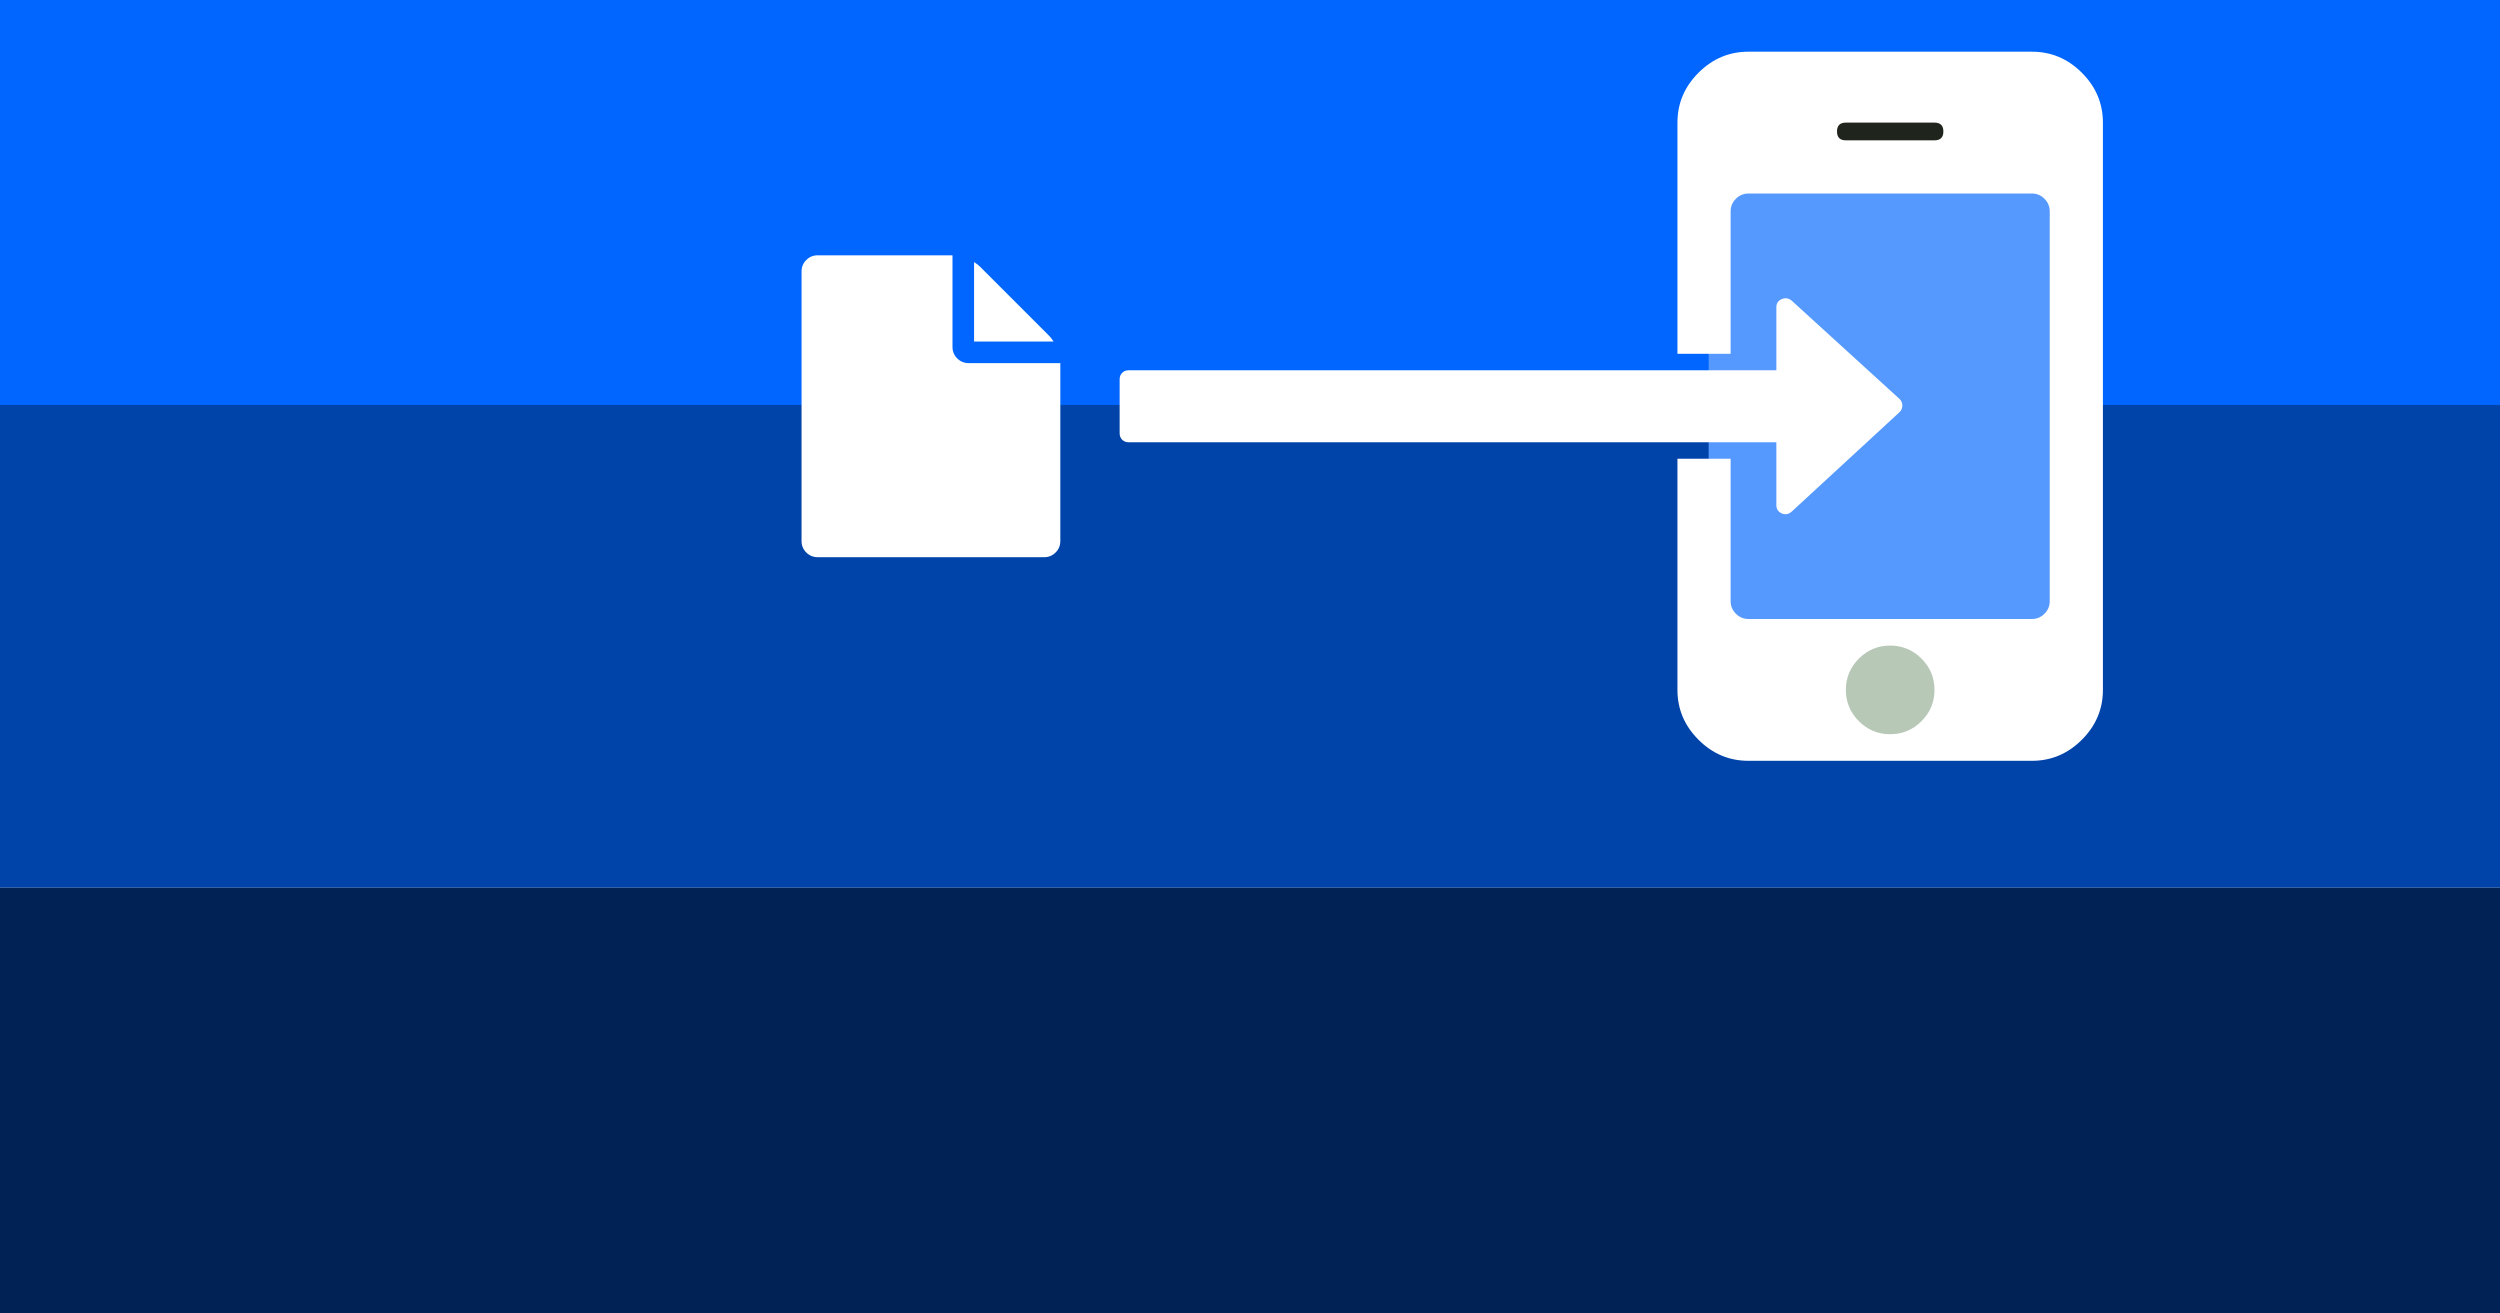
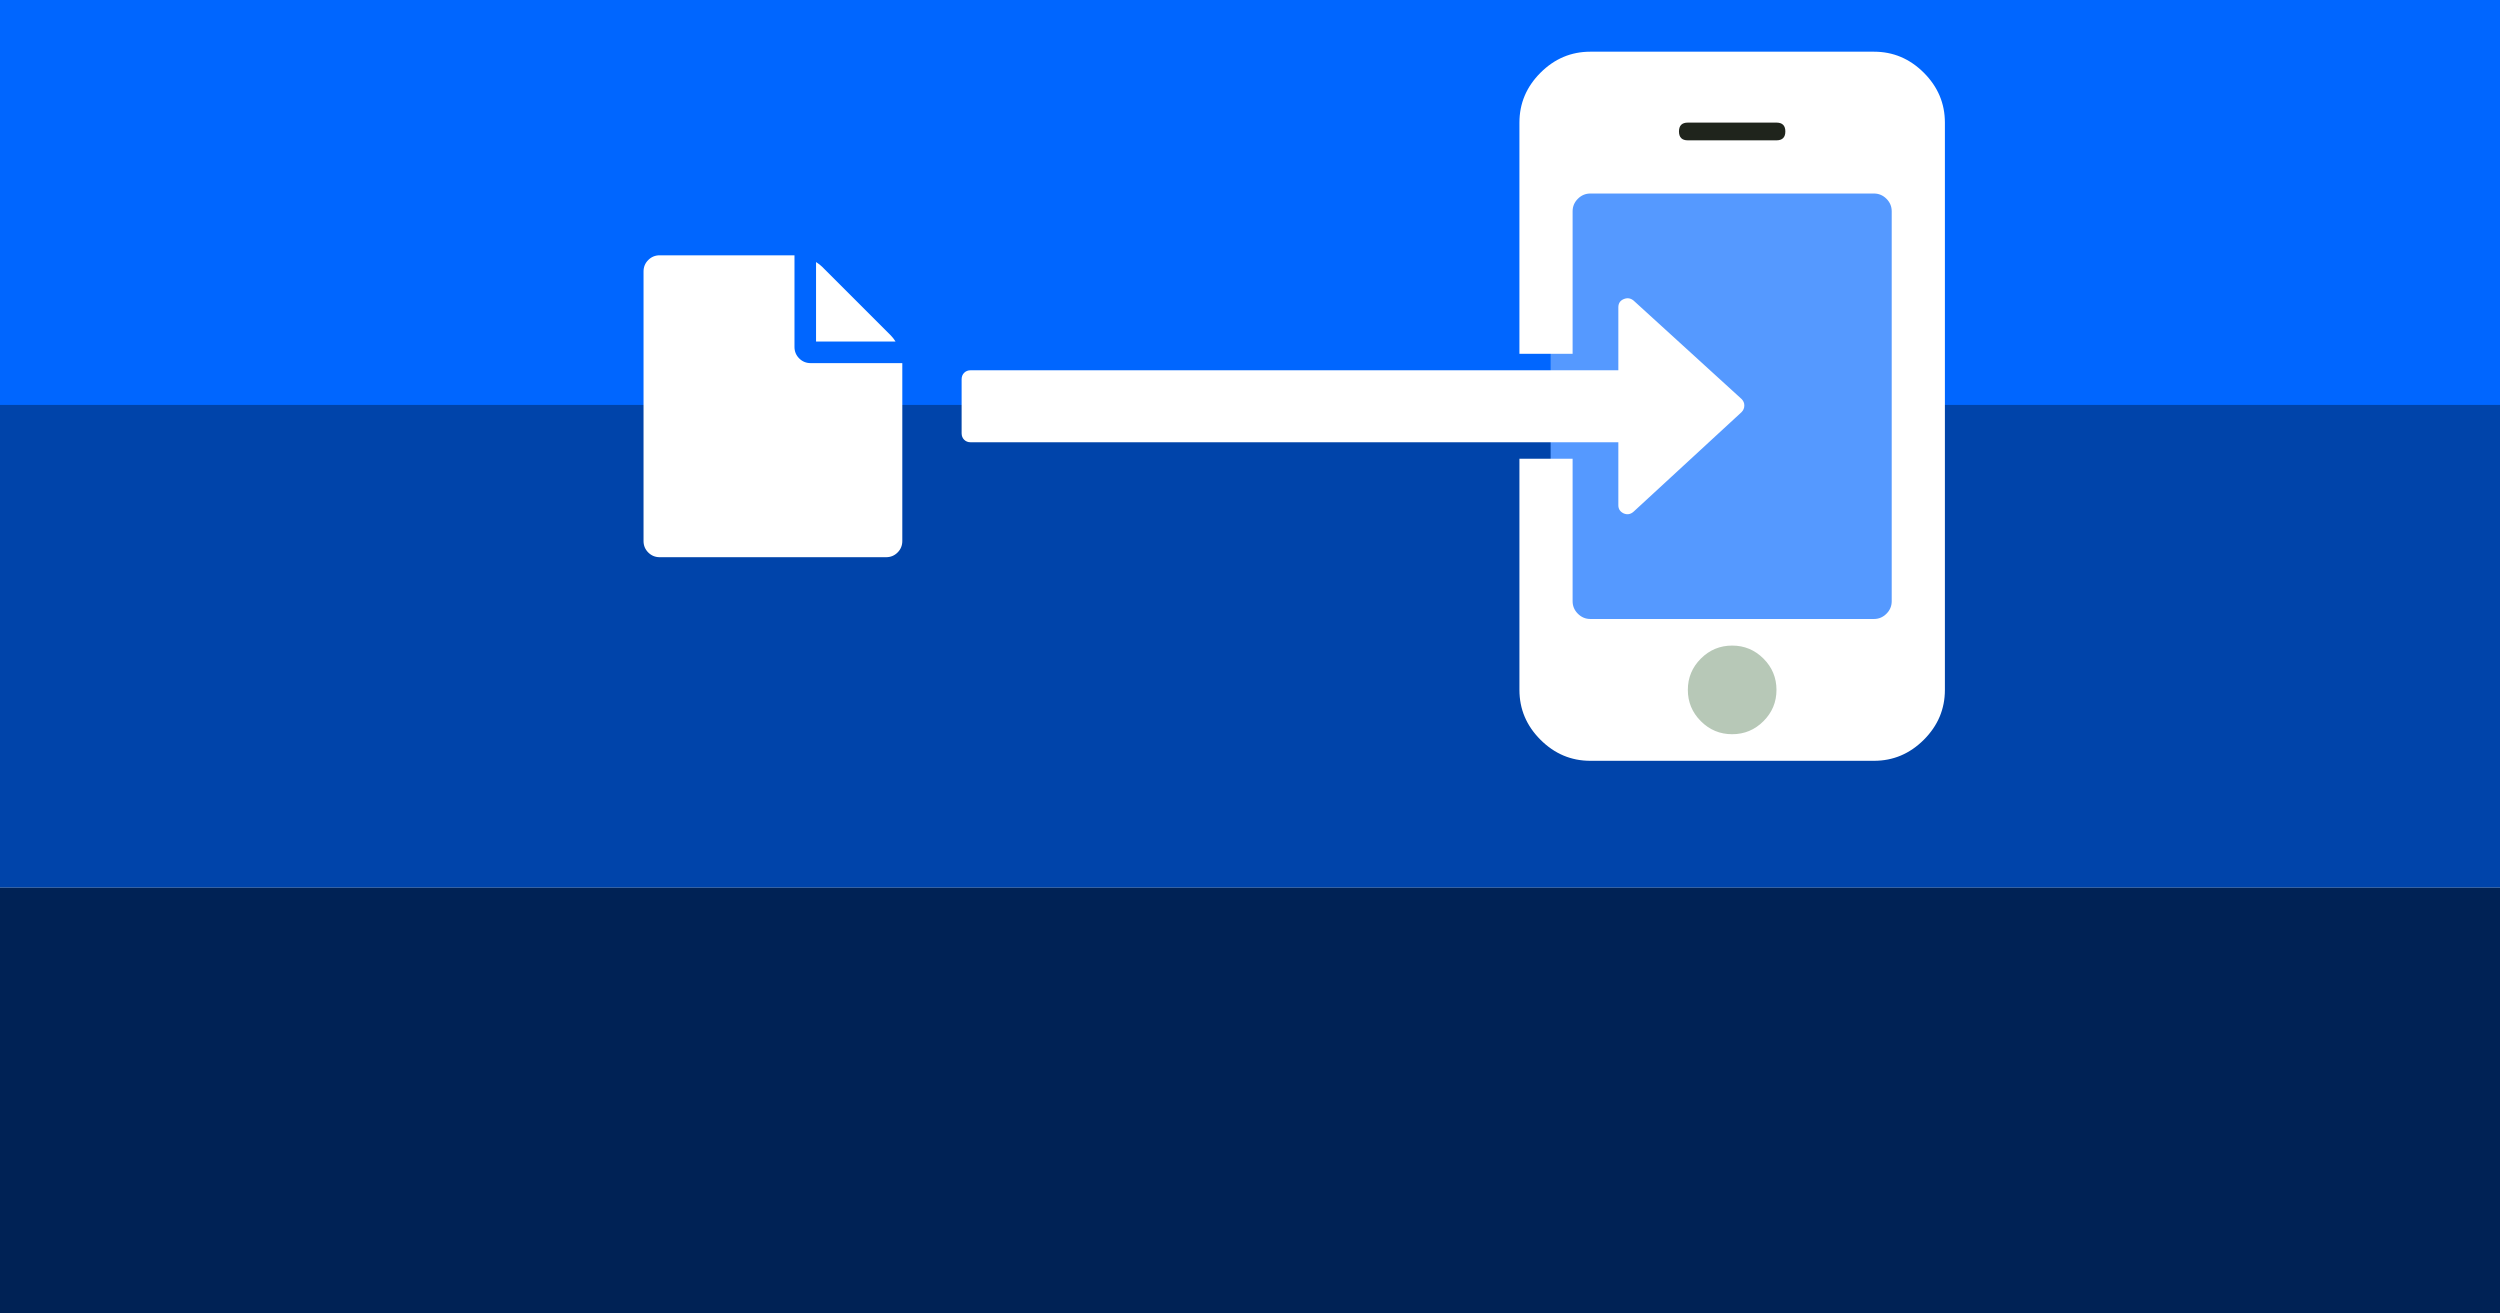
<svg xmlns="http://www.w3.org/2000/svg" width="1200" height="630" viewBox="0 0 1200 630" id="svg2" version="1.1">
  <defs id="defs4" />
  <g id="layer1" transform="translate(0,-422.3623)" style="display:inline">
    <rect y="-111.629" x="-1072.362" height="1379.258" width="224.02" id="rect3348" style="fill:#002255" transform="matrix(0,-1,1,0,0,0)" />
    <rect style="fill:#0044aa" id="rect3350" width="243.348" height="1379.258" x="-848.362" y="-111.629" transform="matrix(0,-1,1,0,0,0)" />
    <rect y="-111.629" x="-616.722" height="1379.258" width="218.7" id="rect3352" style="fill:#0066ff" transform="matrix(0,-1,1,0,0,0)" />
  </g>
  <g id="layer2" style="display:inline" />
  <g id="layer3" style="display:inline" />
  <g id="layer4" style="display:inline">
    <g id="g3531" transform="translate(68.68656,0)">
-       <g transform="matrix(0.7913367,0,0,0.7913367,163.9548,-54.27104)" id="g3387" style="display:inline">
-         <rect style="fill:#5599ff" id="rect3355" width="220.213" height="300.015" x="742.432" y="164.992" />
-         <rect style="fill:#1f241c" id="rect3357" width="140.411" height="27.274" x="787.919" y="128.964" />
-         <rect style="fill:#b7c8b7" id="rect3359" width="120.208" height="63.64" x="793.98" y="458.274" />
-         <path transform="translate(112.5381,-2.7550931e-5)" id="path3360" d="m 653.975,99.938 c -11.649,0 -21.729,4.257 -30.242,12.77 -8.513,8.513 -12.77,18.593 -12.77,30.242 l 0,140.229 32.26,0 0,-86.463 c 0,-2.912 1.063,-5.432 3.191,-7.561 2.128,-2.128 4.648,-3.191 7.561,-3.191 l 172.051,0 c 2.912,0 5.432,1.063 7.561,3.191 2.128,2.128 3.191,4.648 3.191,7.561 l 0,236.57 c 0,2.912 -1.063,5.432 -3.191,7.561 -2.128,2.128 -4.648,3.191 -7.561,3.191 l -172.051,0 c -2.912,0 -5.432,-1.063 -7.561,-3.191 -2.128,-2.128 -3.191,-4.648 -3.191,-7.561 l 0,-86.439 -32.26,0 0,140.205 c 0,11.649 4.257,21.729 12.77,30.242 8.513,8.513 18.593,12.77 30.242,12.77 l 172.051,0 c 11.649,0 21.729,-4.257 30.242,-12.77 8.513,-8.513 12.77,-18.593 12.77,-30.242 l 0,-344.102 c 0,-11.649 -4.257,-21.729 -12.77,-30.242 -8.513,-8.513 -18.593,-12.77 -30.242,-12.77 z m 59.143,43.012 53.766,0 c 3.584,0 5.377,1.793 5.377,5.377 0,3.584 -1.793,5.377 -5.377,5.377 l -53.766,0 c -3.584,0 -5.377,-1.793 -5.377,-5.377 0,-3.584 1.793,-5.377 5.377,-5.377 z M 740,460.168 c 7.393,0 13.722,2.632 18.986,7.896 5.265,5.265 7.896,11.594 7.896,18.986 0,7.393 -2.632,13.72 -7.896,18.984 -5.265,5.265 -11.594,7.898 -18.986,7.898 -7.393,0 -13.722,-2.634 -18.986,-7.898 -5.265,-5.265 -7.896,-11.592 -7.896,-18.984 0,-7.393 2.632,-13.722 7.896,-18.986 5.265,-5.265 11.594,-7.896 18.986,-7.896 z" style="fill:#ffffff" />
+       <g id="g4240" transform="translate(-75.84961,0)">
+         <g style="display:inline" id="g3387" transform="matrix(0.7913367,0,0,0.7913367,163.9548,-54.27104)">
+           <rect y="164.992" x="742.432" height="300.015" width="220.213" id="rect3355" style="fill:#5599ff" />
+           <rect y="128.964" x="787.919" height="27.274" width="140.411" id="rect3357" style="fill:#1f241c" />
+           <rect y="458.274" x="793.98" height="63.64" width="120.208" id="rect3359" style="fill:#b7c8b7" />
+           <path style="fill:#ffffff" d="m 653.975,99.938 c -11.649,0 -21.729,4.257 -30.242,12.77 -8.513,8.513 -12.77,18.593 -12.77,30.242 l 0,140.229 32.26,0 0,-86.463 c 0,-2.912 1.063,-5.432 3.191,-7.561 2.128,-2.128 4.648,-3.191 7.561,-3.191 l 172.051,0 c 2.912,0 5.432,1.063 7.561,3.191 2.128,2.128 3.191,4.648 3.191,7.561 l 0,236.57 c 0,2.912 -1.063,5.432 -3.191,7.561 -2.128,2.128 -4.648,3.191 -7.561,3.191 l -172.051,0 c -2.912,0 -5.432,-1.063 -7.561,-3.191 -2.128,-2.128 -3.191,-4.648 -3.191,-7.561 l 0,-86.439 -32.26,0 0,140.205 c 0,11.649 4.257,21.729 12.77,30.242 8.513,8.513 18.593,12.77 30.242,12.77 l 172.051,0 c 11.649,0 21.729,-4.257 30.242,-12.77 8.513,-8.513 12.77,-18.593 12.77,-30.242 l 0,-344.102 c 0,-11.649 -4.257,-21.729 -12.77,-30.242 -8.513,-8.513 -18.593,-12.77 -30.242,-12.77 z m 59.143,43.012 53.766,0 c 3.584,0 5.377,1.793 5.377,5.377 0,3.584 -1.793,5.377 -5.377,5.377 l -53.766,0 c -3.584,0 -5.377,-1.793 -5.377,-5.377 0,-3.584 1.793,-5.377 5.377,-5.377 z M 740,460.168 c 7.393,0 13.722,2.632 18.986,7.896 5.265,5.265 7.896,11.594 7.896,18.986 0,7.393 -2.632,13.72 -7.896,18.984 -5.265,5.265 -11.594,7.898 -18.986,7.898 -7.393,0 -13.722,-2.634 -18.986,-7.898 -5.265,-5.265 -7.896,-11.592 -7.896,-18.984 0,-7.393 2.632,-13.722 7.896,-18.986 5.265,-5.265 11.594,-7.896 18.986,-7.896 z" id="path3360" transform="translate(112.5381,-2.7550931e-5)" />
+         </g>
+         <path style="display:inline;fill:#ffffff" d="m 844.441,194.604 c 0,1.26 -0.45,2.34 -1.35,3.24 l -51.835,47.785 c -1.44,1.26 -3.015,1.53 -4.725,0.81 -1.71,-0.81 -2.565,-2.115 -2.565,-3.915 l 0,-30.237 -310.905,0 c -1.26,0 -2.295,-0.405 -3.105,-1.215 -0.81,-0.81 -1.215,-1.845 -1.215,-3.105 l 0,-25.918 c 0,-1.26 0.405,-2.295 1.215,-3.105 0.81,-0.81 1.845,-1.215 3.105,-1.215 l 310.905,0 0,-30.237 c 0,-1.89 0.855,-3.195 2.565,-3.915 1.71,-0.72 3.285,-0.495 4.725,0.675 l 51.835,47.245 c 0.9,0.9 1.35,1.935 1.35,3.105 z" id="path3363" />
+         <path style="fill:#ffffff" d="m 398.866,163.947 0,-38.169 q 1.779,1.132 2.911,2.264 l 32.993,32.993 q 1.132,1.132 2.264,2.911 l -38.169,0 z m -10.351,2.588 q 0,3.235 2.264,5.499 2.264,2.264 5.499,2.264 l 43.991,0 0,85.395 q 0,3.235 -2.264,5.499 -2.264,2.264 -5.499,2.264 l -108.684,0 q -3.235,0 -5.499,-2.264 -2.264,-2.264 -2.264,-5.499 l 0,-129.386 q 0,-3.235 2.264,-5.499 2.264,-2.264 5.499,-2.264 l 64.693,0 0,43.991 z" id="path3425" />
+         <flowRoot transform="translate(25.88282,-66.34453)" style="font-style:normal;font-weight:normal;font-size:40px;line-height:125%;font-family:sans-serif;letter-spacing:0px;word-spacing:0px;fill:#000000;fill-opacity:1;stroke:none;stroke-width:1px;stroke-linecap:butt;stroke-linejoin:miter;stroke-opacity:1" id="flowRoot3493" xml:space="preserve">
+           <flowRegion id="flowRegion3495">
+             <rect y="400.897" x="33.941" height="347.897" width="1209.153" id="rect3497" />
+           </flowRegion>
+           <flowPara style="font-style:normal;font-variant:normal;font-weight:normal;font-stretch:normal;font-size:90px;line-height:100%;font-family:'Open Sans';-inkscape-font-specification:'Open Sans';fill:#ffffff" id="flowPara3499">Xamarin.Forms</flowPara>
+           <flowPara id="flowPara3503" style="font-style:normal;font-variant:normal;font-weight:normal;font-stretch:normal;font-size:180px;line-height:100%;font-family:'Open Sans';-inkscape-font-specification:'Open Sans';fill:#ffffff">Opening files</flowPara>
+           <flowPara style="font-style:normal;font-variant:normal;font-weight:normal;font-stretch:normal;font-size:180px;line-height:137%;font-family:'Open Sans';-inkscape-font-specification:'Open Sans';fill:#ffffff" id="flowPara3501" />
+         </flowRoot>
      </g>
-       <path id="path3363" d="m 844.441,194.604 c 0,1.26 -0.45,2.34 -1.35,3.24 l -51.835,47.785 c -1.44,1.26 -3.015,1.53 -4.725,0.81 -1.71,-0.81 -2.565,-2.115 -2.565,-3.915 l 0,-30.237 -310.905,0 c -1.26,0 -2.295,-0.405 -3.105,-1.215 -0.81,-0.81 -1.215,-1.845 -1.215,-3.105 l 0,-25.918 c 0,-1.26 0.405,-2.295 1.215,-3.105 0.81,-0.81 1.845,-1.215 3.105,-1.215 l 310.905,0 0,-30.237 c 0,-1.89 0.855,-3.195 2.565,-3.915 1.71,-0.72 3.285,-0.495 4.725,0.675 l 51.835,47.245 c 0.9,0.9 1.35,1.935 1.35,3.105 z" style="display:inline;fill:#ffffff" />
-       <path id="path3425" d="m 398.866,163.947 0,-38.169 q 1.779,1.132 2.911,2.264 l 32.993,32.993 q 1.132,1.132 2.264,2.911 l -38.169,0 z m -10.351,2.588 q 0,3.235 2.264,5.499 2.264,2.264 5.499,2.264 l 43.991,0 0,85.395 q 0,3.235 -2.264,5.499 -2.264,2.264 -5.499,2.264 l -108.684,0 q -3.235,0 -5.499,-2.264 -2.264,-2.264 -2.264,-5.499 l 0,-129.386 q 0,-3.235 2.264,-5.499 2.264,-2.264 5.499,-2.264 l 64.693,0 0,43.991 z" style="fill:#ffffff" />
-       <flowRoot xml:space="preserve" id="flowRoot3493" style="font-style:normal;font-weight:normal;font-size:40px;line-height:125%;font-family:sans-serif;letter-spacing:0px;word-spacing:0px;fill:#000000;fill-opacity:1;stroke:none;stroke-width:1px;stroke-linecap:butt;stroke-linejoin:miter;stroke-opacity:1" transform="translate(25.88282,-66.34453)">
-         <flowRegion id="flowRegion3495">
-           <rect id="rect3497" width="1209.153" height="347.897" x="33.941" y="400.897" />
-         </flowRegion>
-         <flowPara id="flowPara3499" style="font-style:normal;font-variant:normal;font-weight:normal;font-stretch:normal;font-size:90px;line-height:100%;font-family:'Gill Sans MT';-inkscape-font-specification:'Gill Sans MT';fill:#d5fff6">Xamarin.Forms</flowPara>
-         <flowPara style="font-style:normal;font-variant:normal;font-weight:normal;font-stretch:normal;font-size:180px;line-height:100%;font-family:'Gill Sans MT';-inkscape-font-specification:'Gill Sans MT';fill:#d5fff6" id="flowPara3503">Opening files</flowPara>
-         <flowPara id="flowPara3501" style="font-style:normal;font-variant:normal;font-weight:normal;font-stretch:normal;font-size:180px;line-height:137%;font-family:'Gill Sans MT';-inkscape-font-specification:'Gill Sans MT';fill:#d5fff6" />
-       </flowRoot>
    </g>
  </g>
</svg>
